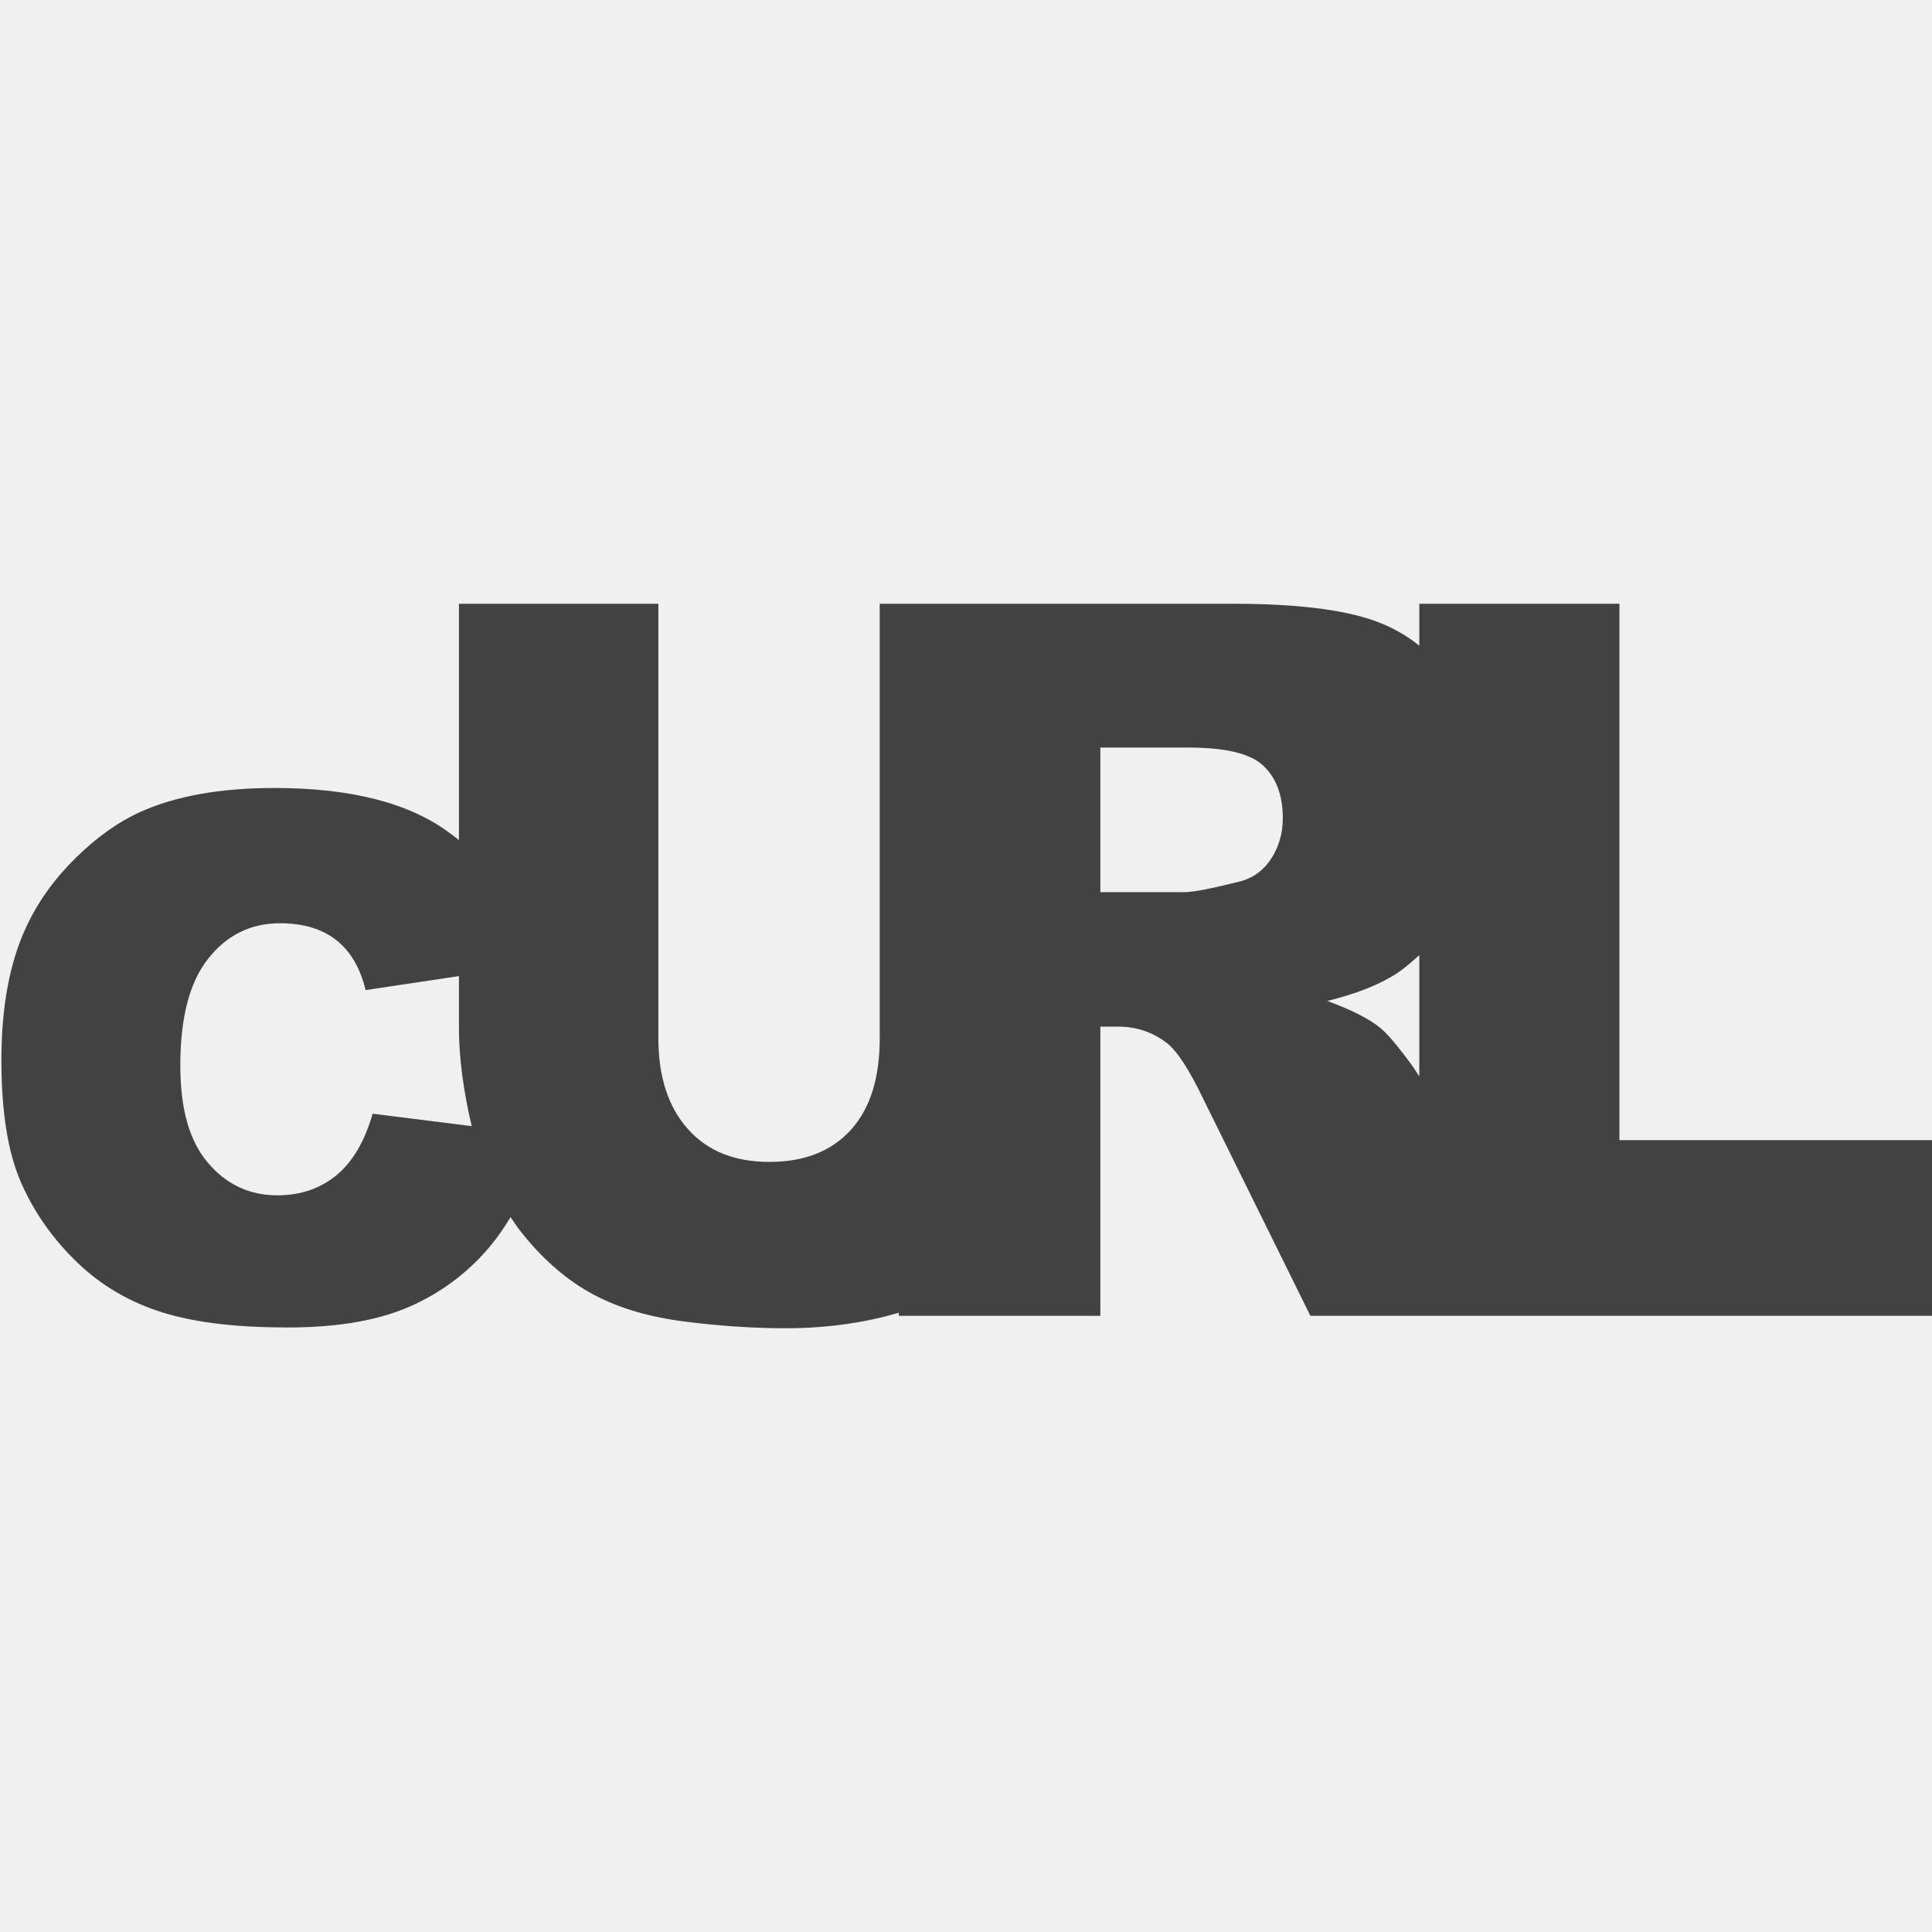
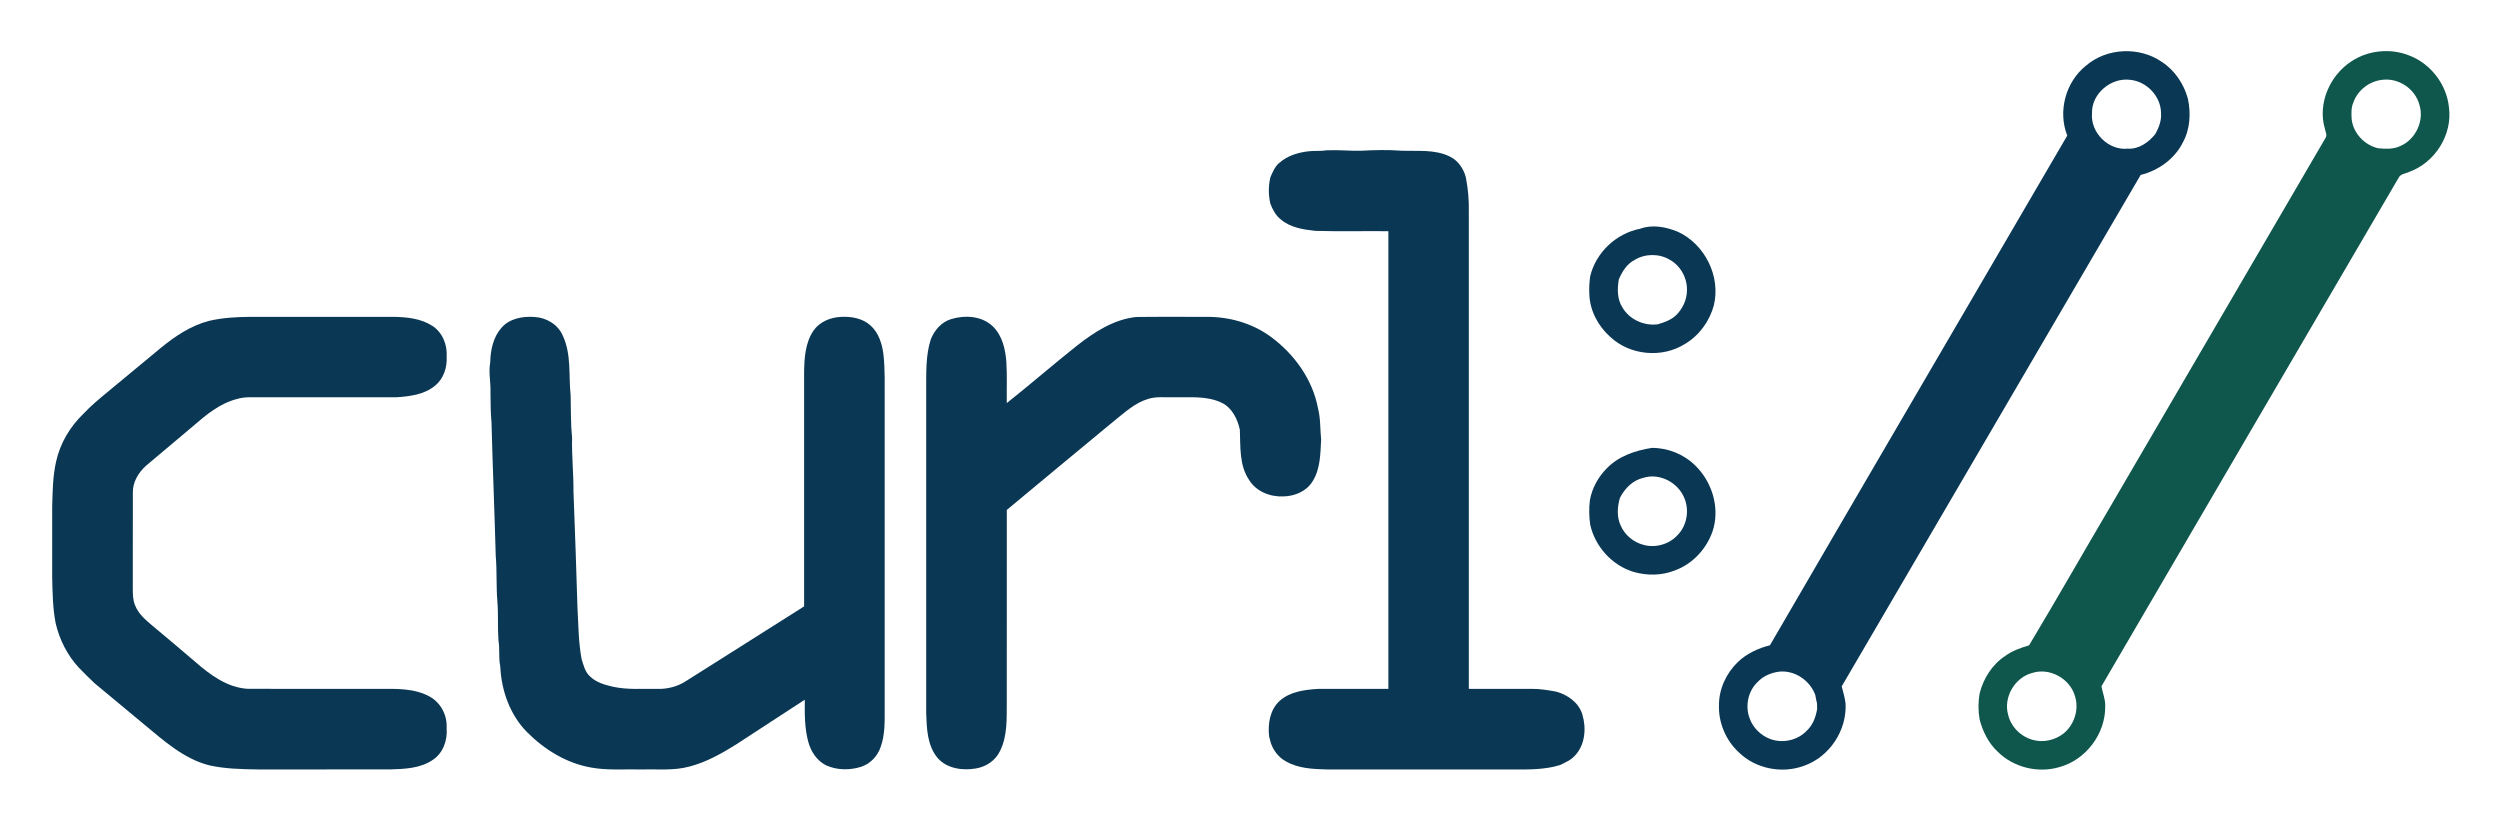
- <svg xmlns="http://www.w3.org/2000/svg" id="svg2816" version="1.1" width="1024" height="1024">
-   <defs id="defs2820">
-     </defs>
-   <path style="font-style:normal;font-weight:normal;font-size:40px;font-family:'Bitstream Vera Sans';fill:#424242;fill-opacity:1" d="m 243.25,320 0,125.253 c -1.559,-1.309 -3.24,-2.486 -4.873,-3.708 -21.318,-15.965 -52.35,-23.897 -92.955,-23.897 -29.049,2.7e-4 -52.631,4.361 -71.216,12.773 -11.713,5.322 -23.02,13.408 -34.109,24.309 -11.088,10.902 -19.834,22.936 -26.237,36.67 -8.746,18.713 -13.119,42.301 -13.119,70.455 0,26.953 3.311,48.79 10.495,65.099 7.184,16.309 17.335,30.335 29.986,42.438 12.65,12.103 27.783,20.961 45.353,26.369 17.57,5.408 39.575,7.828 65.968,7.828 27.33,0 49.742,-3.948 67.468,-12.36 17.726,-8.412 32.078,-20.24 43.479,-35.433 2.563,-3.416 4.871,-7.012 7.122,-10.713 1.606,2.307 3.077,4.708 4.873,7.004 11.01,14.077 23.083,24.91 36.358,32.549 13.275,7.639 30.095,13.082 49.851,15.657 19.756,2.575 38.013,3.708 54.724,3.708 22.532,-9e-5 42.486,-3.083 59.971,-8.24 l 0,1.648 106.824,0 0,-153.27 9.37,0 c 9.683,1.8e-4 18.21,2.816 25.863,8.652 5.622,4.464 11.932,14.318 19.116,29.253 l 56.973,115.365 119.942,0 209.524,0 0,-93.116 -165.67,0 0,-284.292 -106.074,0 0,22.249 C 745.255,336.564 737.309,332.155 728.642,329.064 711.306,322.885 686.1,320 653.303,320 l -80.961,0 -106.074,0 0,230.318 c -2.5e-4,20.944 -4.982,37.202 -15.368,48.618 -10.386,11.416 -24.832,16.893 -43.104,16.893 -18.429,9e-5 -32.719,-5.717 -43.104,-17.305 -10.386,-11.588 -15.743,-27.605 -15.742,-48.206 l 0,-230.318 -105.699,0 z m 339.962,76.223 46.478,0 c 19.365,3.5e-4 32.703,2.953 39.731,9.476 7.028,6.524 10.495,15.829 10.495,28.017 -2.4e-4,8.241 -2.296,15.897 -6.747,22.249 -4.451,6.352 -10.214,9.992 -17.242,11.536 -13.9,3.434 -23.27,5.356 -28.111,5.356 l -44.604,0 0,-76.635 z m -434.791,93.116 c 12.494,2.6e-4 22.567,3.142 29.986,9.064 7.418,5.923 12.556,14.695 15.368,26.369 l 49.476,-7.416 0,27.605 c 0,15.329 2.285,32.83 6.747,51.914 l -52.475,-6.592 c -4.217,14.592 -10.604,25.511 -19.116,32.549 -8.512,7.039 -18.991,10.713 -31.485,10.712 -14.993,10e-5 -27.424,-6.043 -37.107,-17.717 -9.683,-11.674 -14.243,-28.601 -14.243,-51.09 -1.61e-4,-25.236 4.857,-44 14.618,-56.446 9.761,-12.446 22.458,-18.953 38.232,-18.953 z m 603.835,16.893 0,64.275 c -1.427,-2.045 -2.457,-3.905 -4.123,-6.18 -7.419,-10.129 -12.963,-16.686 -16.867,-19.777 -5.779,-4.635 -15.087,-9.373 -27.737,-14.008 15.773,-3.948 28.049,-8.824 37.107,-14.833 4.182,-2.778 7.936,-6.184 11.619,-9.476 z" id="path3742" />
+ <svg xmlns="http://www.w3.org/2000/svg" width="1745pt" height="573pt" viewBox="0 0 1745 573" version="1.1">
+   <path fill="#ffffff" d=" M 0.00 0.00 L 1745.00 0.00 L 1745.00 573.00 L 0.00 573.00 L 0.00 0.00 Z" />
+   <path fill="#093754" d=" M 1455.92 45.92 C 1470.39 33.38 1493.17 32.32 1508.88 43.15 C 1517.97 49.03 1524.32 58.55 1527.16 68.91 C 1529.32 79.15 1528.71 90.33 1523.53 99.61 C 1517.76 111.06 1506.50 119.05 1494.19 122.10 C 1424.65 241.11 1355.02 360.07 1285.50 479.10 C 1286.58 482.98 1287.66 486.89 1288.19 490.91 C 1289.30 509.68 1276.97 528.36 1259.16 534.53 C 1243.85 540.21 1225.49 536.64 1213.75 525.19 C 1204.61 516.81 1199.41 504.39 1199.84 492.01 C 1199.88 480.77 1204.97 469.84 1213.03 462.09 C 1219.21 456.17 1227.16 452.49 1235.40 450.42 C 1304.39 331.72 1373.81 213.26 1442.95 94.64 C 1436.27 77.77 1441.78 57.25 1455.92 45.92 Z" />
+   <path fill="#0f564d" d=" M 1641.49 42.68 C 1653.35 34.92 1669.12 33.48 1682.20 38.96 C 1696.88 44.77 1707.74 59.08 1709.35 74.80 C 1712.02 93.84 1699.78 113.31 1681.87 119.88 C 1679.31 121.21 1675.65 121.20 1674.25 124.06 C 1605.15 242.41 1535.82 360.63 1466.81 479.03 C 1467.62 483.68 1469.64 488.15 1469.44 492.96 C 1469.72 512.16 1455.88 530.50 1437.34 535.47 C 1422.43 539.86 1405.35 535.65 1394.34 524.64 C 1387.93 518.67 1383.96 510.54 1381.77 502.16 C 1380.70 496.09 1380.75 490.01 1381.78 483.95 C 1384.46 473.47 1390.62 463.68 1399.79 457.74 C 1404.72 454.16 1410.52 452.18 1416.29 450.43 C 1435.84 417.82 1454.68 384.74 1473.98 351.96 C 1523.72 266.73 1573.44 181.48 1623.22 96.27 C 1624.54 94.36 1623.20 92.11 1622.85 90.11 C 1617.42 72.46 1626.23 52.46 1641.49 42.68 Z" />
+   <path fill="#ffffff" d=" M 1460.23 78.99 C 1459.83 65.35 1473.54 53.98 1486.83 55.72 C 1498.44 56.81 1508.40 67.31 1508.40 79.05 C 1508.79 84.24 1506.85 89.16 1504.38 93.61 C 1499.66 99.42 1492.84 104.30 1485.01 103.77 C 1471.55 105.10 1459.00 92.41 1460.23 78.99 Z" />
+   <path fill="#ffffff" d=" M 1662.58 55.74 C 1674.05 54.12 1685.82 61.93 1688.74 73.15 C 1692.33 84.36 1685.99 97.58 1675.16 102.04 C 1670.45 104.27 1665.07 103.90 1660.04 103.50 C 1650.48 101.38 1642.50 92.97 1641.46 83.14 C 1641.25 79.24 1641.02 75.14 1642.66 71.48 C 1645.61 63.03 1653.72 56.75 1662.58 55.74 Z" />
+   <path fill="#093754" d=" M 892.83 113.82 C 898.59 108.61 906.35 106.32 913.94 105.54 C 917.94 105.12 922.01 105.60 926.00 104.91 C 934.00 104.53 941.98 105.39 949.99 105.22 C 959.29 104.71 968.64 104.49 977.94 105.18 C 989.27 105.66 1001.33 104.03 1011.87 109.23 C 1016.80 111.52 1020.27 115.98 1022.26 120.94 C 1022.54 121.93 1022.85 122.91 1023.17 123.89 C 1024.74 131.82 1025.40 139.91 1025.24 147.99 C 1025.23 258.94 1025.24 369.88 1025.24 480.83 C 1039.84 480.82 1054.45 480.85 1069.06 480.82 C 1074.83 480.75 1080.55 481.73 1086.22 482.76 C 1094.27 484.97 1101.96 490.40 1104.48 498.69 C 1107.36 508.24 1106.45 519.87 1099.33 527.39 C 1096.55 530.50 1092.66 532.19 1089.00 533.96 C 1078.65 537.21 1067.69 537.15 1056.96 537.07 C 1013.29 537.07 969.63 537.07 925.96 537.07 C 916.30 536.81 906.07 536.37 897.50 531.39 C 892.60 528.73 889.01 524.10 887.13 518.90 C 886.70 517.25 886.30 515.59 885.82 513.97 C 884.88 505.24 886.39 495.39 893.20 489.22 C 900.45 482.70 910.61 481.44 919.95 480.85 C 936.33 480.79 952.71 480.85 969.09 480.83 C 969.09 374.34 969.10 267.86 969.09 161.37 C 952.07 161.21 935.03 161.63 918.01 161.14 C 909.58 160.22 900.56 158.84 893.91 153.09 C 890.39 150.34 888.32 146.30 886.73 142.23 C 885.30 136.17 885.28 129.88 886.72 123.81 C 888.25 120.22 889.78 116.42 892.83 113.82 Z" />
+   <path fill="#093754" d=" M 1144.86 159.65 C 1153.47 156.51 1162.83 158.37 1171.07 161.74 C 1189.97 170.36 1201.23 192.96 1196.25 213.20 C 1193.20 224.30 1186.01 234.23 1176.06 240.11 C 1160.09 250.17 1137.65 248.05 1123.90 235.10 C 1115.37 227.51 1109.60 216.53 1109.34 205.01 C 1109.14 200.99 1109.39 196.95 1109.93 192.96 C 1113.86 176.26 1128.07 162.92 1144.86 159.65 Z" />
+   <path fill="#ffffff" d=" M 1141.23 181.27 C 1148.54 176.95 1158.25 176.92 1165.53 181.33 C 1173.17 185.54 1177.85 194.29 1177.48 202.96 C 1177.41 209.37 1174.43 215.50 1169.95 219.99 C 1166.37 223.37 1161.66 225.07 1157.02 226.38 C 1147.43 227.56 1137.30 223.01 1132.42 214.56 C 1128.72 208.77 1128.83 201.56 1129.94 195.03 C 1132.27 189.49 1135.69 184.06 1141.23 181.27 Z" />
+   <path fill="#093754" d=" M 145.98 223.96 C 155.47 221.74 165.25 221.21 174.96 221.16 C 208.31 221.16 241.66 221.16 275.01 221.16 C 284.14 221.33 293.75 222.34 301.63 227.36 C 308.82 231.87 312.35 240.72 311.76 249.00 C 312.21 256.56 309.56 264.57 303.47 269.35 C 296.09 275.42 286.20 276.62 277.02 277.29 C 245.34 277.34 213.66 277.29 181.98 277.31 C 176.45 277.38 170.79 276.82 165.42 278.49 C 153.42 281.53 143.71 289.64 134.58 297.59 C 123.71 306.73 112.90 315.93 101.99 325.02 C 96.60 329.81 92.53 336.58 92.73 343.99 C 92.65 366.34 92.74 388.69 92.69 411.03 C 92.71 414.88 92.74 418.86 94.27 422.47 C 96.46 428.18 101.20 432.34 105.75 436.20 C 115.92 444.67 126.03 453.20 136.09 461.80 C 146.53 470.94 158.52 479.95 172.91 480.79 C 203.26 480.89 233.61 480.80 263.95 480.83 C 275.99 480.81 288.88 480.18 299.78 486.15 C 307.64 490.36 312.26 499.29 311.74 508.11 C 312.47 516.45 309.40 525.53 302.22 530.30 C 293.47 536.40 282.35 536.75 272.08 537.06 C 241.39 537.09 210.71 537.06 180.02 537.07 C 168.60 536.88 157.08 536.70 145.90 534.16 C 128.34 529.62 114.59 517.24 100.99 505.96 C 89.34 496.27 77.67 486.59 66.02 476.90 C 62.24 473.38 58.61 469.70 55.01 466.01 C 46.99 457.35 41.53 446.52 38.86 435.05 C 36.80 424.48 36.67 413.72 36.43 402.99 C 36.45 386.66 36.44 370.32 36.43 353.99 C 36.72 343.29 36.78 332.50 39.20 322.01 C 42.00 309.43 48.82 297.91 58.05 288.98 C 63.38 283.29 69.39 278.33 75.38 273.37 C 87.67 263.31 99.80 253.03 112.09 242.96 C 122.14 234.71 133.23 227.22 145.98 223.96 Z" />
+   <path fill="#093754" d=" M 349.88 228.96 C 355.47 222.29 364.85 220.64 373.11 221.25 C 381.32 221.68 389.41 226.44 392.75 234.12 C 398.98 247.22 396.82 262.06 398.31 276.03 C 398.55 285.95 398.32 295.88 399.31 305.77 C 399.00 318.20 400.41 330.57 400.28 342.98 C 401.38 370.01 402.22 397.05 403.07 424.09 C 403.76 436.05 403.73 448.10 405.94 459.92 C 407.27 464.22 408.33 469.01 411.83 472.13 C 416.16 476.37 422.22 478.09 427.98 479.37 C 438.18 481.59 448.65 480.62 459.00 480.85 C 465.82 481.00 472.69 479.31 478.46 475.62 C 506.03 458.11 533.73 440.81 561.27 423.25 C 561.27 368.82 561.25 314.40 561.27 259.97 C 561.39 249.98 562.04 239.28 567.83 230.75 C 572.13 224.61 579.59 221.53 586.91 221.20 C 594.21 220.77 602.15 222.14 607.70 227.26 C 613.22 232.23 615.60 239.69 616.59 246.85 C 617.86 257.85 617.45 268.94 617.51 280.00 C 617.51 351.33 617.50 422.66 617.51 493.99 C 617.49 503.18 617.88 512.71 614.67 521.47 C 612.53 527.79 607.53 533.08 601.15 535.19 C 593.24 537.72 584.31 537.66 576.68 534.23 C 570.26 531.06 566.04 524.66 564.20 517.88 C 561.57 508.30 561.66 498.25 561.75 488.39 C 545.65 498.78 529.69 509.38 513.60 519.77 C 503.47 526.08 492.89 532.04 481.25 535.05 C 470.11 538.09 458.46 536.78 447.06 537.07 C 435.62 536.84 424.07 537.81 412.75 535.77 C 395.57 532.83 380.09 523.28 367.91 511.07 C 355.90 498.94 349.93 481.92 349.18 465.07 C 347.93 459.13 348.94 452.99 347.93 447.02 C 347.28 437.99 347.90 428.91 347.18 419.88 C 346.29 409.31 346.93 398.65 346.03 388.07 C 345.18 356.97 343.87 325.88 343.07 294.78 C 342.39 287.88 342.48 280.93 342.36 274.01 C 342.64 267.00 340.87 260.02 342.17 253.04 C 342.34 244.55 344.17 235.53 349.88 228.96 Z" />
+   <path fill="#093754" d=" M 663.86 222.75 C 673.56 219.74 685.44 220.50 693.05 227.86 C 699.66 234.33 701.82 243.85 702.44 252.77 C 703.03 262.28 702.59 271.82 702.74 281.35 C 719.19 268.28 735.06 254.51 751.50 241.42 C 763.66 231.90 777.34 222.91 793.07 221.26 C 809.38 221.03 825.70 221.22 842.01 221.16 C 857.93 221.03 874.04 225.55 886.95 235.02 C 903.39 247.09 916.24 264.85 919.99 285.15 C 921.84 292.27 921.38 299.64 922.16 306.89 C 921.60 316.80 921.68 327.40 916.11 336.08 C 911.93 342.94 903.82 346.28 896.04 346.49 C 886.81 346.99 876.83 343.17 871.88 335.02 C 864.91 324.73 865.90 311.77 865.42 299.94 C 863.76 292.49 860.06 284.74 852.91 281.21 C 842.38 276.05 830.33 277.53 819.01 277.31 C 813.14 277.51 807.12 276.59 801.43 278.44 C 792.27 281.13 785.18 287.82 777.87 293.62 C 752.84 314.40 727.69 335.04 702.75 355.93 C 702.71 400.63 702.74 445.32 702.73 490.01 C 702.63 501.45 703.30 513.62 698.03 524.15 C 694.98 530.72 688.39 535.18 681.33 536.36 C 671.89 538.03 660.75 536.53 654.24 528.81 C 647.23 520.21 646.87 508.59 646.49 498.03 C 646.47 422.68 646.49 347.34 646.48 271.99 C 646.56 260.23 646.05 248.15 649.71 236.81 C 652.24 230.45 657.15 224.76 663.86 222.75 Z" />
+   <path fill="#093754" d=" M 1121.69 326.75 C 1129.94 318.27 1141.58 314.43 1152.99 312.63 C 1164.12 312.56 1175.27 317.02 1183.20 324.85 C 1194.51 335.77 1200.08 352.75 1196.17 368.14 C 1195.83 369.16 1195.52 370.20 1195.24 371.24 C 1190.92 383.40 1181.33 393.63 1169.17 398.12 C 1159.89 401.84 1149.48 401.90 1139.95 399.11 C 1124.97 394.40 1113.30 381.38 1109.93 366.08 C 1109.16 360.47 1109.03 354.75 1109.74 349.13 C 1111.27 340.65 1115.60 332.81 1121.69 326.75 Z" />
+   <path fill="#ffffff" d=" M 1147.01 333.53 C 1158.32 329.92 1171.27 336.77 1175.66 347.59 C 1179.23 356.02 1177.57 366.58 1171.19 373.24 C 1165.43 379.76 1155.89 382.63 1147.49 380.40 C 1140.38 378.67 1134.08 373.54 1131.21 366.77 C 1128.41 360.79 1128.91 353.83 1130.66 347.62 C 1134.01 341.02 1139.58 335.23 1147.01 333.53 Z" />
+   <path fill="#ffffff" d=" M 1226.92 475.94 C 1230.81 471.76 1236.37 469.52 1241.96 468.80 C 1252.83 467.73 1263.34 474.96 1267.07 485.09 C 1267.43 487.07 1267.79 489.07 1268.29 491.04 C 1268.30 492.33 1268.32 493.62 1268.35 494.92 C 1267.43 500.54 1265.35 506.15 1261.06 510.08 C 1254.64 516.87 1244.14 519.06 1235.44 515.76 C 1228.98 513.28 1223.55 507.96 1221.24 501.40 C 1217.96 492.79 1220.13 482.26 1226.92 475.94 Z" />
+   <path fill="#ffffff" d=" M 1418.54 469.71 C 1430.60 465.81 1444.78 473.60 1448.27 485.73 C 1451.40 495.08 1447.86 506.06 1440.18 512.12 C 1434.31 516.64 1426.31 518.46 1419.13 516.50 C 1410.75 514.33 1403.70 507.49 1401.71 499.01 C 1398.17 486.84 1406.26 472.84 1418.54 469.71 Z" />
</svg>
